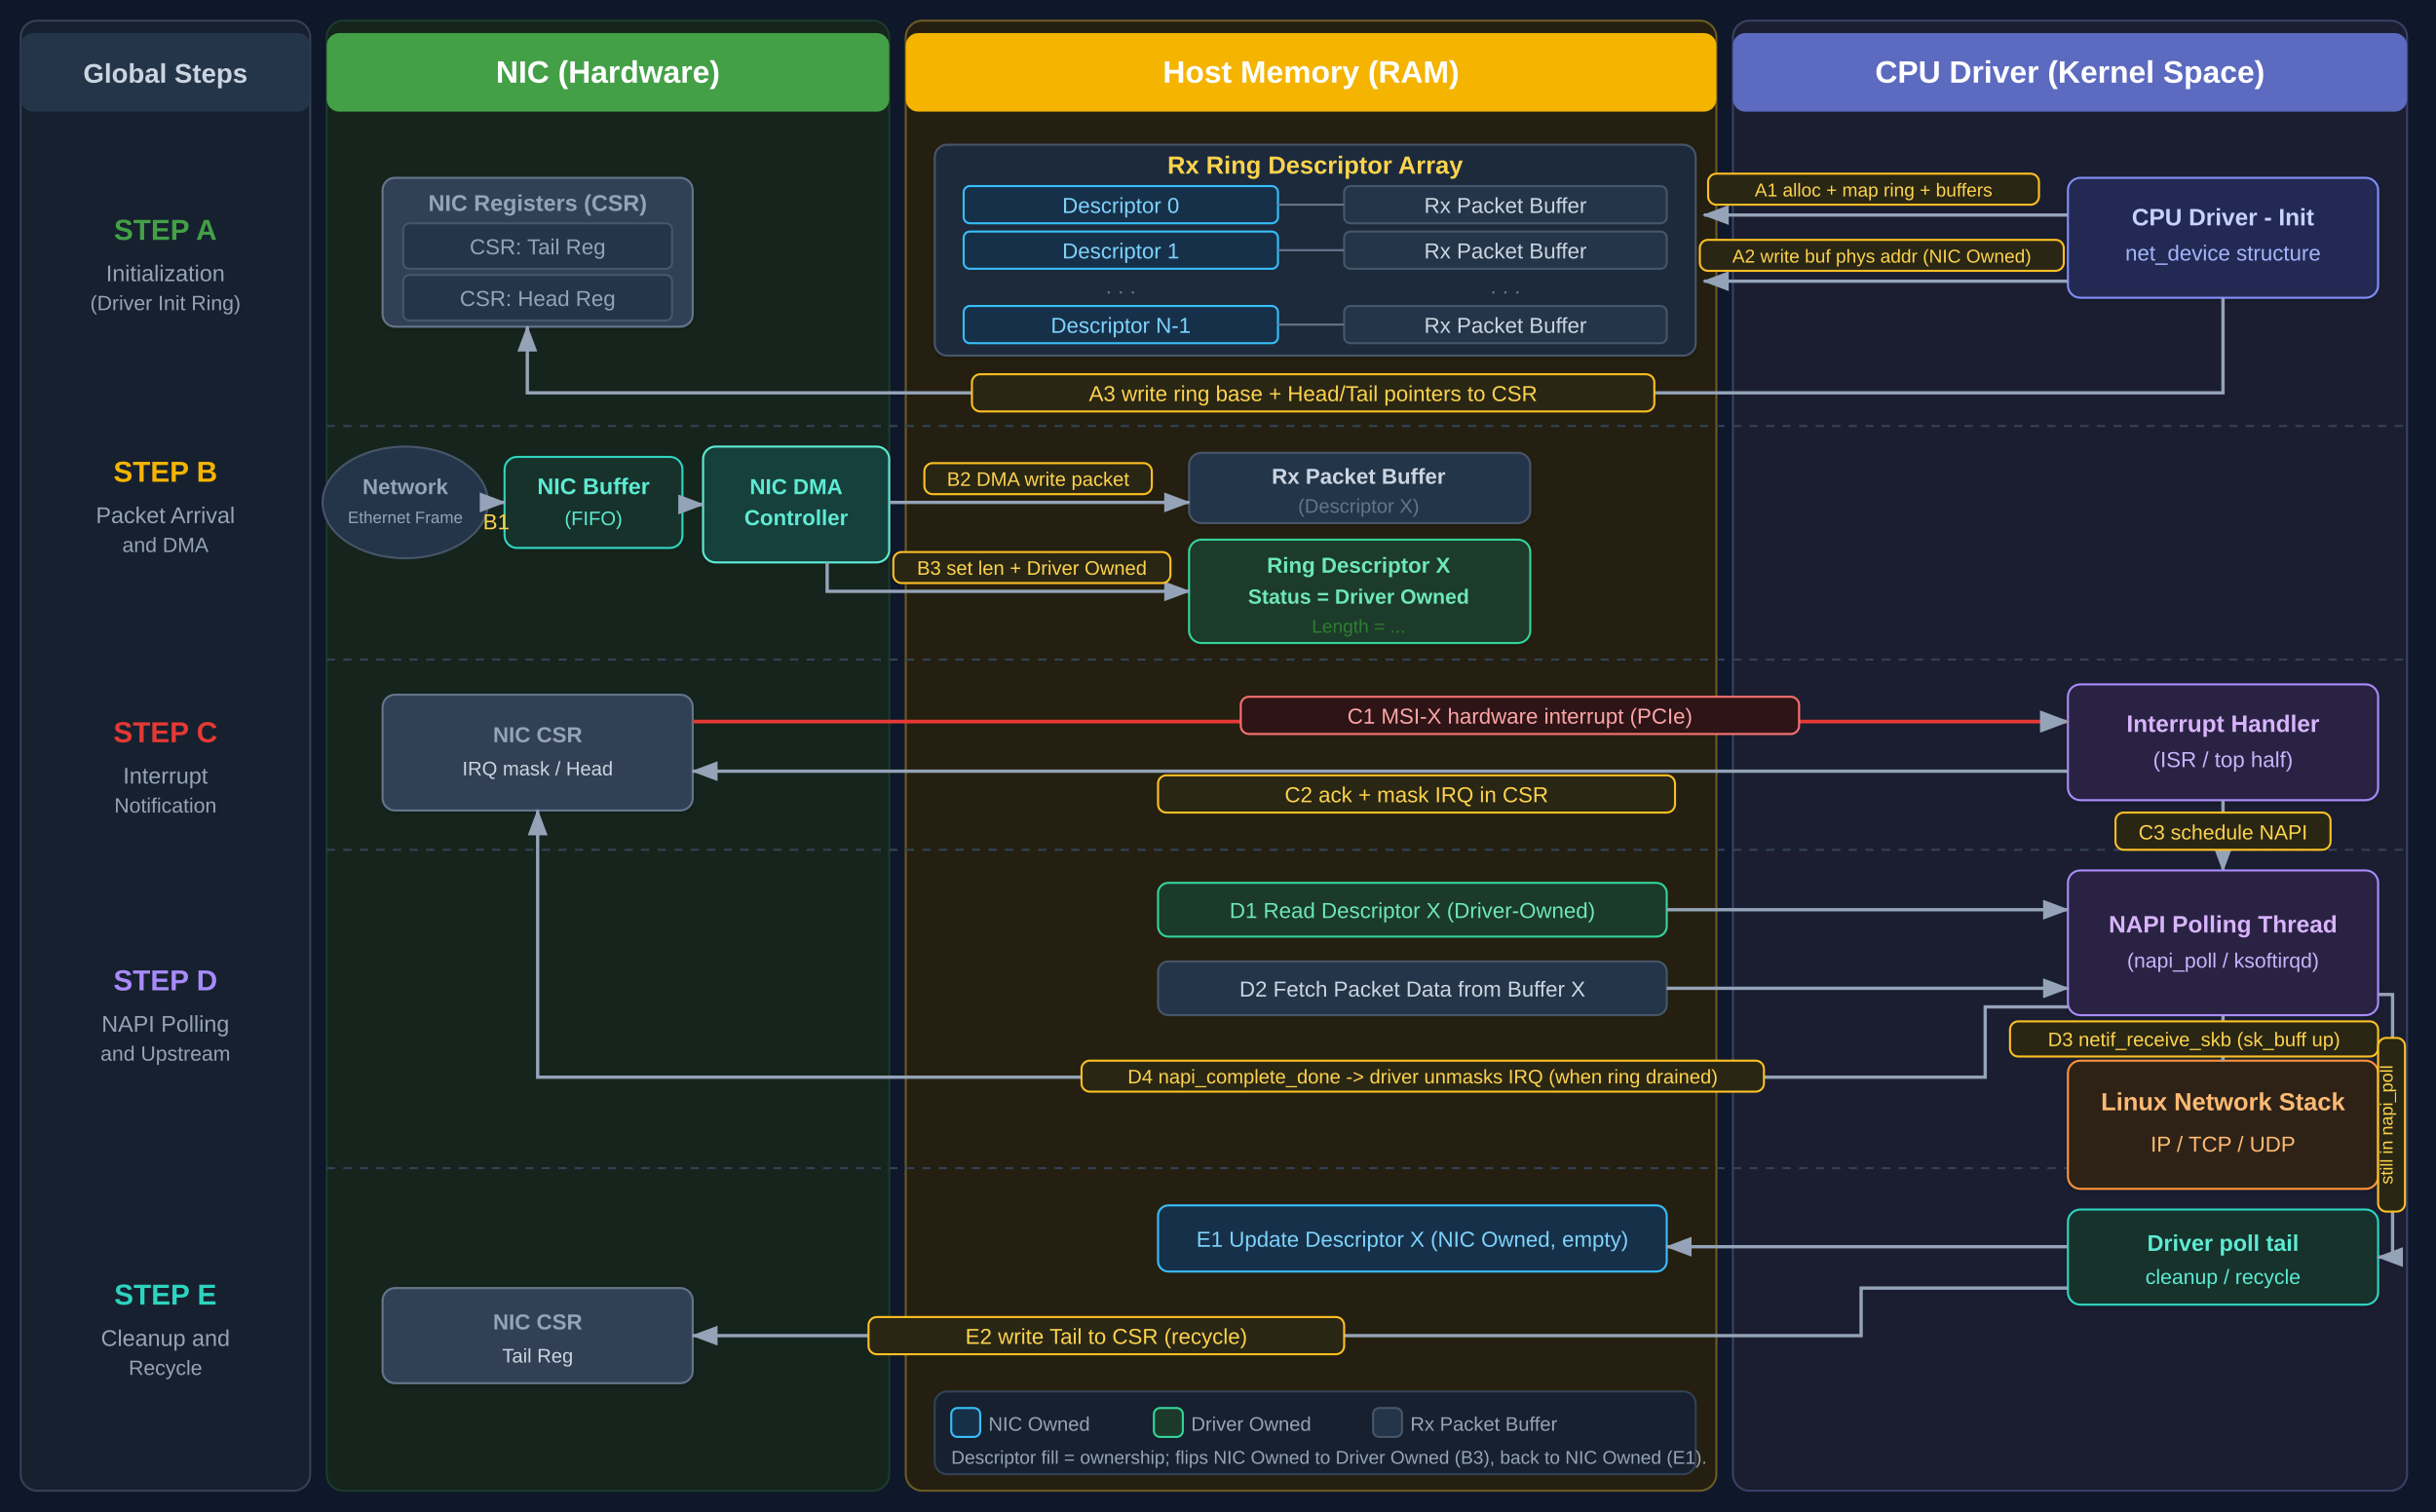
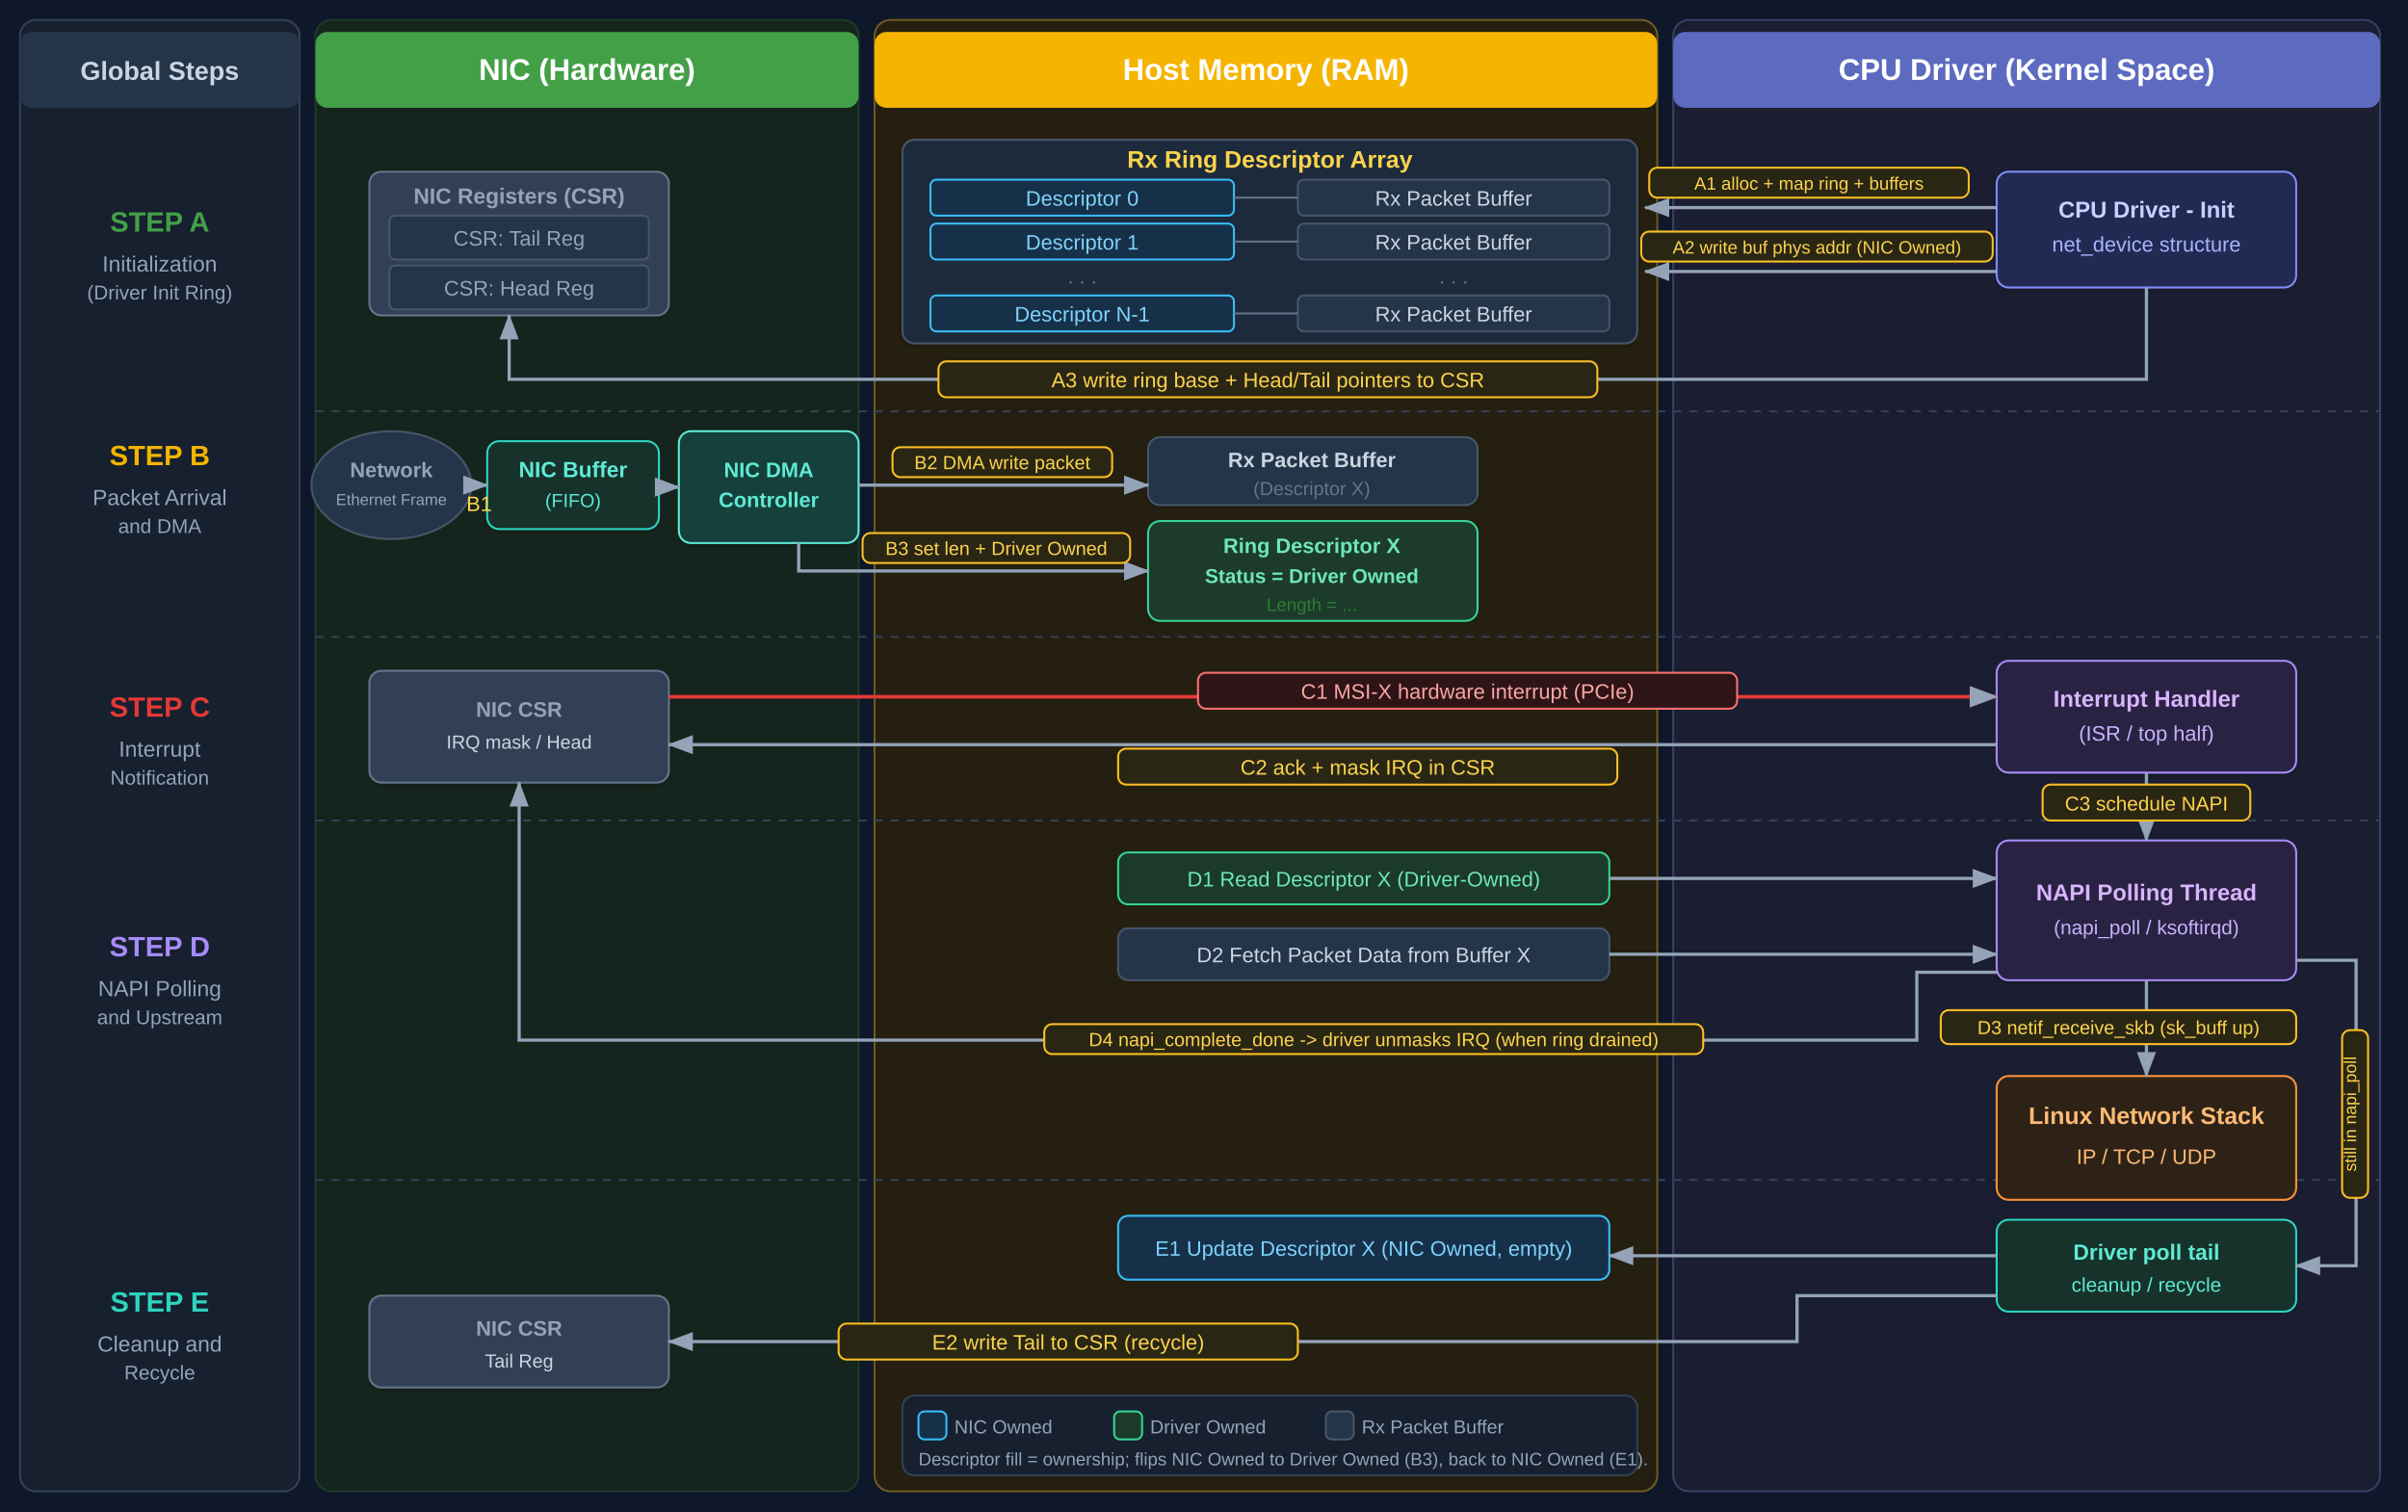
- <svg xmlns="http://www.w3.org/2000/svg" viewBox="0 34 1178 731" font-family="Segoe UI, Arial, sans-serif">
+ <svg xmlns="http://www.w3.org/2000/svg" viewBox="0 34 1206 757" font-family="Segoe UI, Arial, sans-serif">
  <defs>
    <marker id="arrow" markerWidth="9" markerHeight="9" refX="7.5" refY="3" orient="auto" markerUnits="strokeWidth">
      <path d="M0,0 L8,3 L0,6 Z" fill="#94a3b8" />
    </marker>
    <filter id="sh" x="-5%" y="-5%" width="110%" height="115%">
      <feDropShadow dx="0" dy="1" stdDeviation="1.2" flood-color="#000" flood-opacity="0.18" />
    </filter>
  </defs>
-   <rect x="0" y="0" width="1178" height="775" fill="#0f172a" />
-   <rect x="10" y="44" width="140" height="711" rx="8" fill="#16202e" stroke="#334155" />
-   <rect x="158" y="44" width="272" height="711" rx="8" fill="#15241c" stroke="#1b3a2a" />
-   <rect x="438" y="44" width="392" height="711" rx="8" fill="#241f10" stroke="#6b5a23" />
-   <rect x="838" y="44" width="326" height="711" rx="8" fill="#1a1e30" stroke="#3a3f66" />
+   <rect x="0" y="0" width="1206" height="801" fill="#0f172a" />
+   <rect x="10" y="44" width="140" height="737" rx="8" fill="#16202e" stroke="#334155" />
+   <rect x="158" y="44" width="272" height="737" rx="8" fill="#15241c" stroke="#1b3a2a" />
+   <rect x="438" y="44" width="392" height="737" rx="8" fill="#241f10" stroke="#6b5a23" />
+   <rect x="838" y="44" width="354" height="737" rx="8" fill="#1a1e30" stroke="#3a3f66" />
  <rect x="158" y="50" width="272" height="38" rx="6" fill="#43a047" />
  <text x="294" y="74" text-anchor="middle" font-size="15" font-weight="700" fill="#fff">NIC (Hardware)</text>
  <rect x="438" y="50" width="392" height="38" rx="6" fill="#f4b400" />
  <text x="634" y="74" text-anchor="middle" font-size="15" font-weight="700" fill="#fff">Host Memory (RAM)</text>
-   <rect x="838" y="50" width="326" height="38" rx="6" fill="#5c6bc0" />
-   <text x="1001" y="74" text-anchor="middle" font-size="15" font-weight="700" fill="#fff">CPU Driver (Kernel Space)</text>
+   <rect x="838" y="50" width="354" height="38" rx="6" fill="#5c6bc0" />
+   <text x="1015" y="74" text-anchor="middle" font-size="15" font-weight="700" fill="#fff">CPU Driver (Kernel Space)</text>
  <rect x="10" y="50" width="140" height="38" rx="6" fill="#243449" />
  <text x="80" y="74" text-anchor="middle" font-size="13" font-weight="700" fill="#cbd5e1">Global Steps</text>
  <g stroke="#334155" stroke-dasharray="4 4" stroke-width="1">
-     <line x1="158" y1="240" x2="1164" y2="240" />
-     <line x1="158" y1="353" x2="1164" y2="353" />
-     <line x1="158" y1="445" x2="1164" y2="445" />
-     <line x1="158" y1="599" x2="1164" y2="599" />
+     <line x1="158" y1="240" x2="1192" y2="240" />
+     <line x1="158" y1="353" x2="1192" y2="353" />
+     <line x1="158" y1="445" x2="1192" y2="445" />
+     <line x1="158" y1="625" x2="1192" y2="625" />
  </g>
  <g text-anchor="middle" fill="#94a3b8">
    <text x="80" y="150" font-size="14" font-weight="700" fill="#43a047">STEP A</text>
    <text x="80" y="170" font-size="11">Initialization</text>
    <text x="80" y="184" font-size="10" fill="#94a3b8">(Driver Init Ring)</text>
    <text x="80" y="267" font-size="14" font-weight="700" fill="#f4b400">STEP B</text>
    <text x="80" y="287" font-size="11">Packet Arrival</text>
    <text x="80" y="301" font-size="10" fill="#94a3b8">and DMA</text>
    <text x="80" y="393" font-size="14" font-weight="700" fill="#e53935">STEP C</text>
    <text x="80" y="413" font-size="11">Interrupt</text>
    <text x="80" y="427" font-size="10" fill="#94a3b8">Notification</text>
    <text x="80" y="513" font-size="14" font-weight="700" fill="#a78bfa">STEP D</text>
    <text x="80" y="533" font-size="11">NAPI Polling</text>
    <text x="80" y="547" font-size="10" fill="#94a3b8">and Upstream</text>
-     <text x="80" y="665" font-size="14" font-weight="700" fill="#2dd4bf">STEP E</text>
-     <text x="80" y="685" font-size="11">Cleanup and</text>
-     <text x="80" y="699" font-size="10" fill="#94a3b8">Recycle</text>
+     <text x="80" y="691" font-size="14" font-weight="700" fill="#2dd4bf">STEP E</text>
+     <text x="80" y="711" font-size="11">Cleanup and</text>
+     <text x="80" y="725" font-size="10" fill="#94a3b8">Recycle</text>
  </g>
  <rect x="185" y="120" width="150" height="72" rx="6" fill="#334155" stroke="#64748b" filter="url(#sh)" />
  <text x="260" y="136" text-anchor="middle" font-size="11" font-weight="700" fill="#94a3b8">NIC Registers (CSR)</text>
  <rect x="195" y="142" width="130" height="22" rx="3" fill="#243449" stroke="#475569" />
  <text x="260" y="157" text-anchor="middle" font-size="10.5" fill="#94a3b8">CSR: Tail Reg</text>
  <rect x="195" y="167" width="130" height="22" rx="3" fill="#243449" stroke="#475569" />
  <text x="260" y="182" text-anchor="middle" font-size="10.5" fill="#94a3b8">CSR: Head Reg</text>
  <rect x="452" y="104" width="368" height="102" rx="6" fill="#1e293b" stroke="#475569" filter="url(#sh)" />
  <text x="636" y="118" text-anchor="middle" font-size="12" font-weight="700" fill="#fcd34d">Rx Ring Descriptor Array</text>
  <g font-size="10.5">
    <rect x="466" y="124" width="152" height="18" rx="3" fill="#173049" stroke="#38bdf8" />
    <text x="542" y="137" text-anchor="middle" fill="#7dd3fc">Descriptor 0</text>
    <rect x="650" y="124" width="156" height="18" rx="3" fill="#243449" stroke="#475569" />
    <text x="728" y="137" text-anchor="middle" fill="#cbd5e1">Rx Packet Buffer</text>
    <line x1="618" y1="133" x2="650" y2="133" stroke="#64748b" />
    <rect x="466" y="146" width="152" height="18" rx="3" fill="#173049" stroke="#38bdf8" />
    <text x="542" y="159" text-anchor="middle" fill="#7dd3fc">Descriptor 1</text>
    <rect x="650" y="146" width="156" height="18" rx="3" fill="#243449" stroke="#475569" />
    <text x="728" y="159" text-anchor="middle" fill="#cbd5e1">Rx Packet Buffer</text>
    <line x1="618" y1="155" x2="650" y2="155" stroke="#64748b" />
    <text x="542" y="176" text-anchor="middle" fill="#64748b">. . .</text>
    <text x="728" y="176" text-anchor="middle" fill="#64748b">. . .</text>
    <rect x="466" y="182" width="152" height="18" rx="3" fill="#173049" stroke="#38bdf8" />
    <text x="542" y="195" text-anchor="middle" fill="#7dd3fc">Descriptor N-1</text>
    <rect x="650" y="182" width="156" height="18" rx="3" fill="#243449" stroke="#475569" />
    <text x="728" y="195" text-anchor="middle" fill="#cbd5e1">Rx Packet Buffer</text>
    <line x1="618" y1="191" x2="650" y2="191" stroke="#64748b" />
  </g>
  <rect x="1000" y="120" width="150" height="58" rx="6" fill="#232a52" stroke="#818cf8" filter="url(#sh)" />
  <text x="1075" y="143" text-anchor="middle" font-size="11.5" font-weight="700" fill="#c7d2fe">CPU Driver - Init</text>
  <text x="1075" y="160" text-anchor="middle" font-size="10.5" fill="#a5b4fc">net_device structure</text>
  <line x1="1000" y1="138" x2="824" y2="138" stroke="#94a3b8" stroke-width="1.6" marker-end="url(#arrow)" />
  <rect x="826" y="118" width="160" height="15" rx="4" fill="#2a2614" stroke="#fbbf24" />
  <text x="906" y="129" text-anchor="middle" font-size="9" fill="#fcd34d">A1  alloc + map ring + buffers</text>
  <line x1="1000" y1="170" x2="824" y2="170" stroke="#94a3b8" stroke-width="1.6" marker-end="url(#arrow)" />
  <rect x="822" y="150" width="176" height="15" rx="4" fill="#2a2614" stroke="#fbbf24" />
  <text x="910" y="161" text-anchor="middle" font-size="9" fill="#fcd34d">A2  write buf phys addr (NIC Owned)</text>
  <polyline points="1075,178 1075,224 255,224 255,192" fill="none" stroke="#94a3b8" stroke-width="1.6" marker-end="url(#arrow)" />
  <rect x="470" y="215" width="330" height="18" rx="4" fill="#2a2614" stroke="#fbbf24" />
  <text x="635" y="228" text-anchor="middle" font-size="10.5" fill="#fcd34d">A3  write ring base + Head/Tail pointers to CSR</text>
  <ellipse cx="196" cy="277" rx="40" ry="27" fill="#243449" stroke="#475569" />
  <text x="196" y="273" text-anchor="middle" font-size="10.5" font-weight="700" fill="#94a3b8">Network</text>
  <text x="196" y="287" text-anchor="middle" font-size="8" fill="#94a3b8">Ethernet Frame</text>
  <rect x="244" y="255" width="86" height="44" rx="6" fill="#14302c" stroke="#2dd4bf" filter="url(#sh)" />
  <text x="287" y="273" text-anchor="middle" font-size="11" font-weight="700" fill="#5eead4">NIC Buffer</text>
  <text x="287" y="288" text-anchor="middle" font-size="9.5" fill="#5eead4">(FIFO)</text>
  <rect x="340" y="250" width="90" height="56" rx="6" fill="#15403a" stroke="#5eead4" filter="url(#sh)" />
  <text x="385" y="273" text-anchor="middle" font-size="10.5" font-weight="700" fill="#5eead4">NIC DMA</text>
  <text x="385" y="288" text-anchor="middle" font-size="10.5" font-weight="700" fill="#5eead4">Controller</text>
  <rect x="575" y="253" width="165" height="34" rx="6" fill="#243449" stroke="#475569" filter="url(#sh)" />
  <text x="657" y="268" text-anchor="middle" font-size="10.5" font-weight="700" fill="#cbd5e1">Rx Packet Buffer</text>
  <text x="657" y="282" text-anchor="middle" font-size="9.5" fill="#64748b">(Descriptor X)</text>
  <rect x="575" y="295" width="165" height="50" rx="6" fill="#1b3a2a" stroke="#34d399" filter="url(#sh)" />
  <text x="657" y="311" text-anchor="middle" font-size="10.5" font-weight="700" fill="#6ee7b7">Ring Descriptor X</text>
  <text x="657" y="326" text-anchor="middle" font-size="10" font-weight="700" fill="#6ee7b7">Status = Driver Owned</text>
  <text x="657" y="340" text-anchor="middle" font-size="9" fill="#2e7d32">Length = ...</text>
  <line x1="236" y1="277" x2="244" y2="277" stroke="#94a3b8" stroke-width="1.6" marker-end="url(#arrow)" />
  <text x="240" y="290" text-anchor="middle" font-size="10.5" fill="#fcd34d">B1</text>
  <line x1="330" y1="278" x2="340" y2="278" stroke="#94a3b8" stroke-width="1.6" marker-end="url(#arrow)" />
  <line x1="430" y1="277" x2="575" y2="277" stroke="#94a3b8" stroke-width="1.6" marker-end="url(#arrow)" />
  <rect x="447" y="258" width="110" height="15" rx="4" fill="#2a2614" stroke="#fbbf24" />
  <text x="502" y="269" text-anchor="middle" font-size="9.5" fill="#fcd34d">B2  DMA write packet</text>
  <polyline points="400,306 400,320 575,320" fill="none" stroke="#94a3b8" stroke-width="1.6" marker-end="url(#arrow)" />
  <rect x="432" y="301" width="134" height="15" rx="4" fill="#2a2614" stroke="#fbbf24" />
  <text x="499" y="312" text-anchor="middle" font-size="9.5" fill="#fcd34d">B3  set len + Driver Owned</text>
  <rect x="185" y="370" width="150" height="56" rx="6" fill="#334155" stroke="#64748b" filter="url(#sh)" />
  <text x="260" y="393" text-anchor="middle" font-size="10.5" font-weight="700" fill="#94a3b8">NIC CSR</text>
  <text x="260" y="409" text-anchor="middle" font-size="9.5" fill="#cbd5e1">IRQ mask / Head</text>
  <rect x="1000" y="365" width="150" height="56" rx="6" fill="#2a2142" stroke="#a78bfa" filter="url(#sh)" />
  <text x="1075" y="388" text-anchor="middle" font-size="11.5" font-weight="700" fill="#d8b4fe">Interrupt Handler</text>
  <text x="1075" y="405" text-anchor="middle" font-size="10.5" fill="#c4b5fd">(ISR / top half)</text>
  <line x1="335" y1="383" x2="1000" y2="383" stroke="#e53935" stroke-width="1.8" marker-end="url(#arrow)" />
  <rect x="600" y="371" width="270" height="18" rx="4" fill="#2e1416" stroke="#f87171" />
  <text x="735" y="384" text-anchor="middle" font-size="10.5" fill="#fca5a5">C1  MSI-X hardware interrupt (PCIe)</text>
  <line x1="1000" y1="407" x2="335" y2="407" stroke="#94a3b8" stroke-width="1.6" marker-end="url(#arrow)" />
  <rect x="560" y="409" width="250" height="18" rx="4" fill="#2a2614" stroke="#fbbf24" />
  <text x="685" y="422" text-anchor="middle" font-size="10.5" fill="#fcd34d">C2  ack + mask IRQ in CSR</text>
  <line x1="1075" y1="421" x2="1075" y2="455" stroke="#94a3b8" stroke-width="1.6" marker-end="url(#arrow)" />
  <rect x="1023" y="427" width="104" height="18" rx="4" fill="#2a2614" stroke="#fbbf24" />
  <text x="1075" y="440" text-anchor="middle" font-size="10" fill="#fcd34d">C3 schedule NAPI</text>
  <rect x="1000" y="455" width="150" height="70" rx="6" fill="#2a2142" stroke="#a78bfa" filter="url(#sh)" />
  <text x="1075" y="485" text-anchor="middle" font-size="11.5" font-weight="700" fill="#d8b4fe">NAPI Polling Thread</text>
  <text x="1075" y="502" text-anchor="middle" font-size="10" fill="#c4b5fd">(napi_poll / ksoftirqd)</text>
  <rect x="560" y="461" width="246" height="26" rx="5" fill="#1b3a2a" stroke="#34d399" />
  <text x="683" y="478" text-anchor="middle" font-size="10.5" fill="#6ee7b7">D1  Read Descriptor X (Driver-Owned)</text>
  <rect x="560" y="499" width="246" height="26" rx="5" fill="#243449" stroke="#475569" />
  <text x="683" y="516" text-anchor="middle" font-size="10.5" fill="#cbd5e1">D2  Fetch Packet Data from Buffer X</text>
-   <rect x="1000" y="547" width="150" height="62" rx="6" fill="#2e2412" stroke="#fb923c" filter="url(#sh)" />
-   <text x="1075" y="571" text-anchor="middle" font-size="12" font-weight="700" fill="#fdba74">Linux Network Stack</text>
-   <text x="1075" y="591" text-anchor="middle" font-size="10.5" fill="#fdba74">IP / TCP / UDP</text>
+   <rect x="1000" y="573" width="150" height="62" rx="6" fill="#2e2412" stroke="#fb923c" filter="url(#sh)" />
+   <text x="1075" y="597" text-anchor="middle" font-size="12" font-weight="700" fill="#fdba74">Linux Network Stack</text>
+   <text x="1075" y="617" text-anchor="middle" font-size="10.5" fill="#fdba74">IP / TCP / UDP</text>
  <line x1="806" y1="474" x2="1000" y2="474" stroke="#94a3b8" stroke-width="1.6" marker-end="url(#arrow)" />
  <line x1="806" y1="512" x2="1000" y2="512" stroke="#94a3b8" stroke-width="1.6" marker-end="url(#arrow)" />
-   <line x1="1075" y1="525" x2="1075" y2="547" stroke="#94a3b8" stroke-width="1.6" marker-end="url(#arrow)" />
-   <rect x="972" y="528" width="178" height="17" rx="4" fill="#2a2614" stroke="#fbbf24" />
-   <text x="1061" y="540" text-anchor="middle" font-size="9.5" fill="#fcd34d">D3  netif_receive_skb (sk_buff up)</text>
+   <line x1="1075" y1="525" x2="1075" y2="573" stroke="#94a3b8" stroke-width="1.6" marker-end="url(#arrow)" />
+   <rect x="972" y="540" width="178" height="17" rx="4" fill="#2a2614" stroke="#fbbf24" />
+   <text x="1061" y="552" text-anchor="middle" font-size="9.5" fill="#fcd34d">D3  netif_receive_skb (sk_buff up)</text>
  <polyline points="1000,521 960,521 960,555 260,555 260,426" fill="none" stroke="#94a3b8" stroke-width="1.6" marker-end="url(#arrow)" />
  <rect x="523" y="547" width="330" height="15" rx="4" fill="#2a2614" stroke="#fbbf24" />
  <text x="688" y="558" text-anchor="middle" font-size="9.5" fill="#fcd34d">D4  napi_complete_done -&gt; driver unmasks IRQ (when ring drained)</text>
-   <rect x="1000" y="619" width="150" height="46" rx="6" fill="#14302c" stroke="#2dd4bf" filter="url(#sh)" />
-   <text x="1075" y="639" text-anchor="middle" font-size="11" font-weight="700" fill="#5eead4">Driver poll tail</text>
-   <text x="1075" y="655" text-anchor="middle" font-size="10" fill="#5eead4">cleanup / recycle</text>
-   <polyline points="1150,515 1157,515 1157,642 1150,642" fill="none" stroke="#94a3b8" stroke-width="1.6" marker-end="url(#arrow)" />
-   <rect x="1115" y="571" width="84" height="13" rx="4" fill="#2a2614" stroke="#fbbf24" transform="rotate(-90 1157 578)" />
-   <text x="1157" y="578" text-anchor="middle" font-size="8.5" fill="#fcd34d" transform="rotate(-90 1157 578)">still in napi_poll</text>
-   <rect x="560" y="617" width="246" height="32" rx="5" fill="#173049" stroke="#38bdf8" />
-   <text x="683" y="637" text-anchor="middle" font-size="10.5" fill="#7dd3fc">E1  Update Descriptor X (NIC Owned, empty)</text>
-   <rect x="185" y="657" width="150" height="46" rx="6" fill="#334155" stroke="#64748b" filter="url(#sh)" />
-   <text x="260" y="677" text-anchor="middle" font-size="10.5" font-weight="700" fill="#94a3b8">NIC CSR</text>
-   <text x="260" y="693" text-anchor="middle" font-size="9.5" fill="#cbd5e1">Tail Reg</text>
-   <line x1="1000" y1="637" x2="806" y2="637" stroke="#94a3b8" stroke-width="1.6" marker-end="url(#arrow)" />
-   <polyline points="1000,657 900,657 900,680 335,680" fill="none" stroke="#94a3b8" stroke-width="1.6" marker-end="url(#arrow)" />
-   <rect x="420" y="671" width="230" height="18" rx="4" fill="#2a2614" stroke="#fbbf24" />
-   <text x="535" y="684" text-anchor="middle" font-size="10.5" fill="#fcd34d">E2  write Tail to CSR (recycle)</text>
-   <rect x="452" y="707" width="368" height="40" rx="6" fill="#16202e" stroke="#334155" />
-   <rect x="460" y="715" width="14" height="14" rx="3" fill="#173049" stroke="#38bdf8" />
-   <text x="478" y="726" font-size="9.5" fill="#94a3b8">NIC Owned</text>
-   <rect x="558" y="715" width="14" height="14" rx="3" fill="#1b3a2a" stroke="#34d399" />
-   <text x="576" y="726" font-size="9.5" fill="#94a3b8">Driver Owned</text>
-   <rect x="664" y="715" width="14" height="14" rx="3" fill="#243449" stroke="#475569" />
-   <text x="682" y="726" font-size="9.5" fill="#94a3b8">Rx Packet Buffer</text>
-   <text x="460" y="742" font-size="9" fill="#94a3b8">Descriptor fill = ownership; flips NIC Owned to Driver Owned (B3), back to NIC Owned (E1).</text>
+   <rect x="1000" y="645" width="150" height="46" rx="6" fill="#14302c" stroke="#2dd4bf" filter="url(#sh)" />
+   <text x="1075" y="665" text-anchor="middle" font-size="11" font-weight="700" fill="#5eead4">Driver poll tail</text>
+   <text x="1075" y="681" text-anchor="middle" font-size="10" fill="#5eead4">cleanup / recycle</text>
+   <polyline points="1150,515 1180,515 1180,668 1150,668" fill="none" stroke="#94a3b8" stroke-width="1.6" marker-end="url(#arrow)" />
+   <rect x="1138" y="585" width="84" height="13" rx="4" fill="#2a2614" stroke="#fbbf24" transform="rotate(-90 1180 592)" />
+   <text x="1180" y="592" text-anchor="middle" font-size="8.5" fill="#fcd34d" transform="rotate(-90 1180 592)">still in napi_poll</text>
+   <rect x="560" y="643" width="246" height="32" rx="5" fill="#173049" stroke="#38bdf8" />
+   <text x="683" y="663" text-anchor="middle" font-size="10.5" fill="#7dd3fc">E1  Update Descriptor X (NIC Owned, empty)</text>
+   <rect x="185" y="683" width="150" height="46" rx="6" fill="#334155" stroke="#64748b" filter="url(#sh)" />
+   <text x="260" y="703" text-anchor="middle" font-size="10.5" font-weight="700" fill="#94a3b8">NIC CSR</text>
+   <text x="260" y="719" text-anchor="middle" font-size="9.5" fill="#cbd5e1">Tail Reg</text>
+   <line x1="1000" y1="663" x2="806" y2="663" stroke="#94a3b8" stroke-width="1.6" marker-end="url(#arrow)" />
+   <polyline points="1000,683 900,683 900,706 335,706" fill="none" stroke="#94a3b8" stroke-width="1.6" marker-end="url(#arrow)" />
+   <rect x="420" y="697" width="230" height="18" rx="4" fill="#2a2614" stroke="#fbbf24" />
+   <text x="535" y="710" text-anchor="middle" font-size="10.5" fill="#fcd34d">E2  write Tail to CSR (recycle)</text>
+   <rect x="452" y="733" width="368" height="40" rx="6" fill="#16202e" stroke="#334155" />
+   <rect x="460" y="741" width="14" height="14" rx="3" fill="#173049" stroke="#38bdf8" />
+   <text x="478" y="752" font-size="9.5" fill="#94a3b8">NIC Owned</text>
+   <rect x="558" y="741" width="14" height="14" rx="3" fill="#1b3a2a" stroke="#34d399" />
+   <text x="576" y="752" font-size="9.5" fill="#94a3b8">Driver Owned</text>
+   <rect x="664" y="741" width="14" height="14" rx="3" fill="#243449" stroke="#475569" />
+   <text x="682" y="752" font-size="9.5" fill="#94a3b8">Rx Packet Buffer</text>
+   <text x="460" y="768" font-size="9" fill="#94a3b8">Descriptor fill = ownership; flips NIC Owned to Driver Owned (B3), back to NIC Owned (E1).</text>
</svg>
